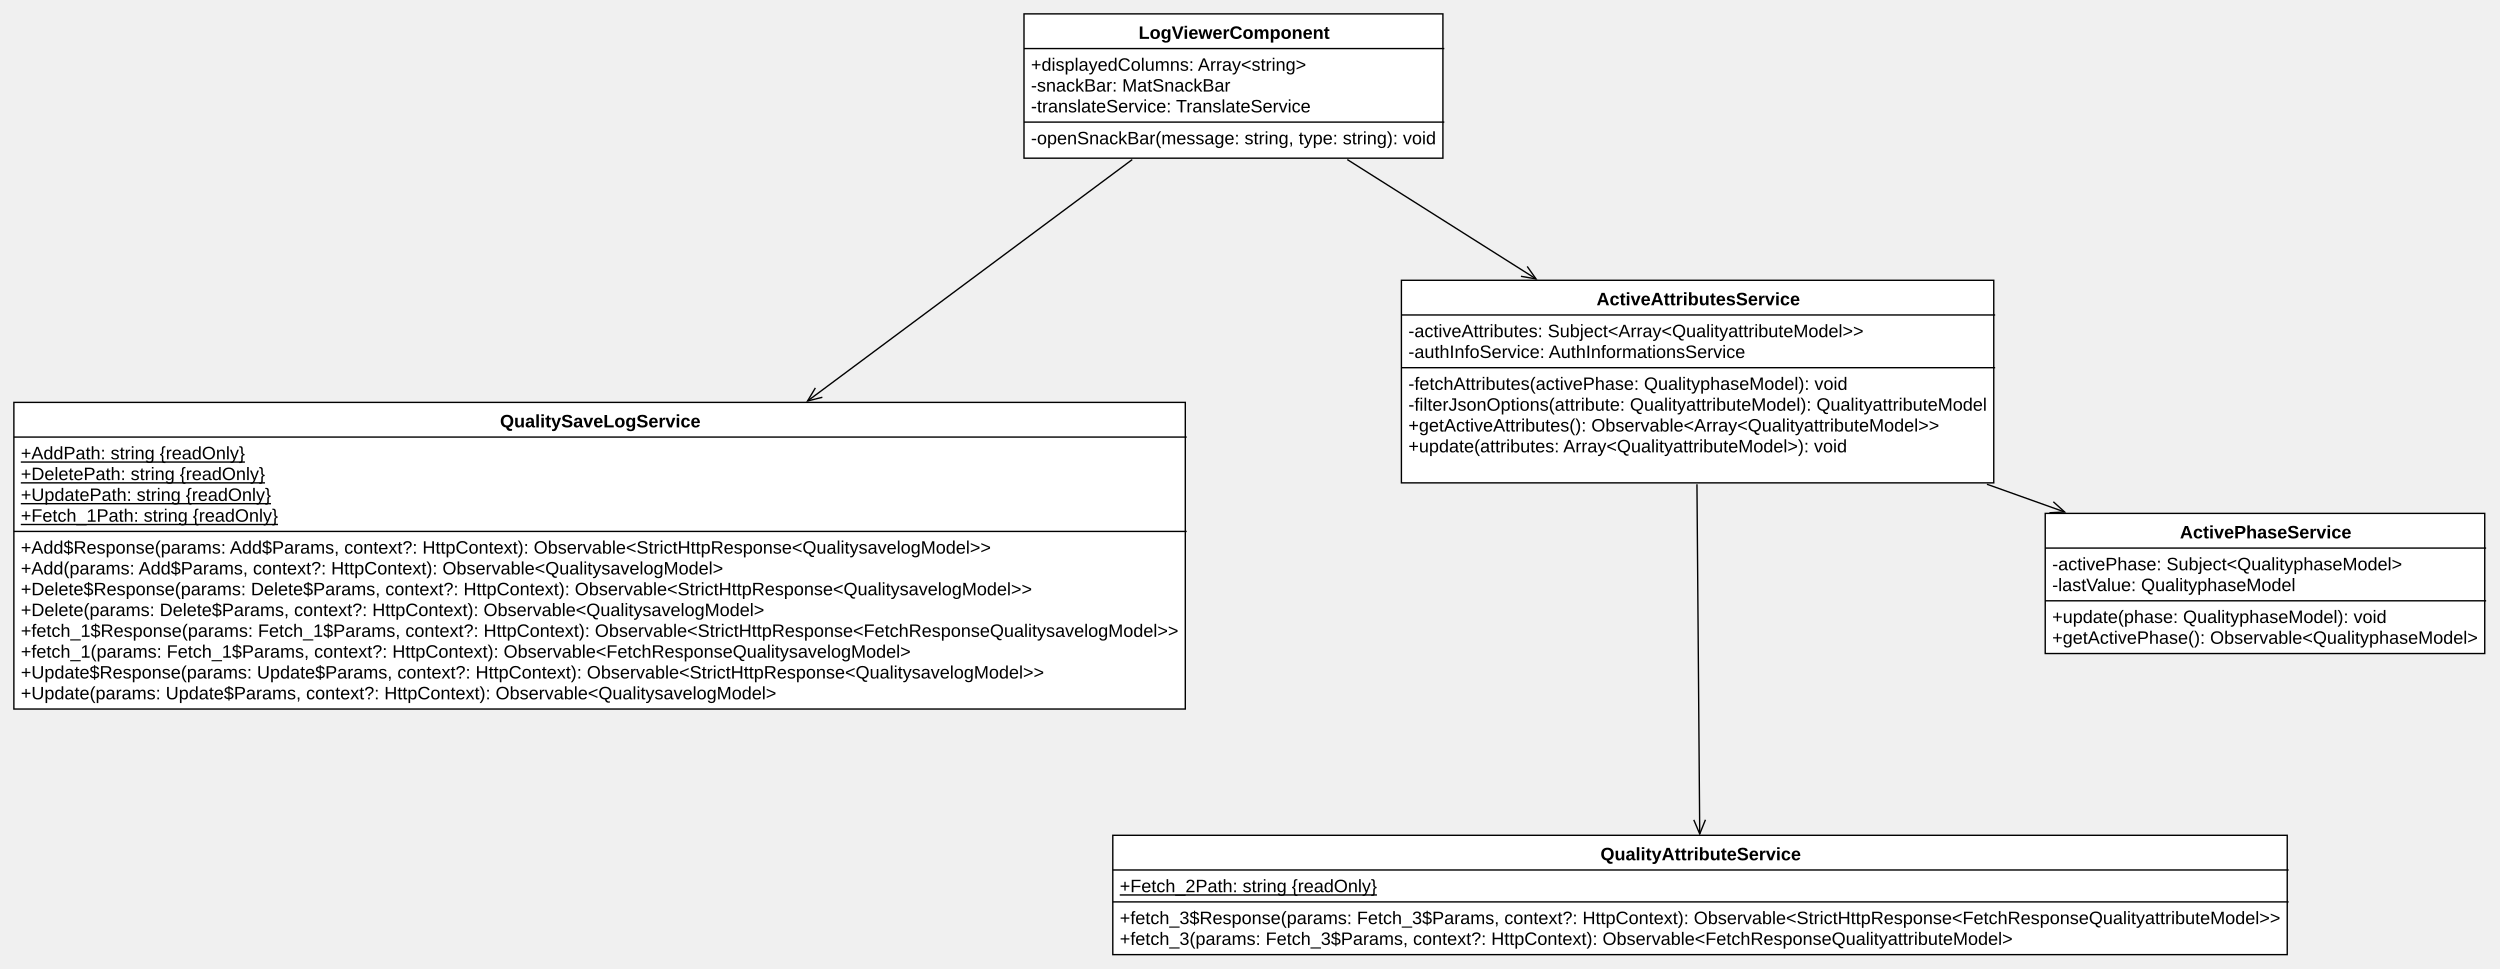
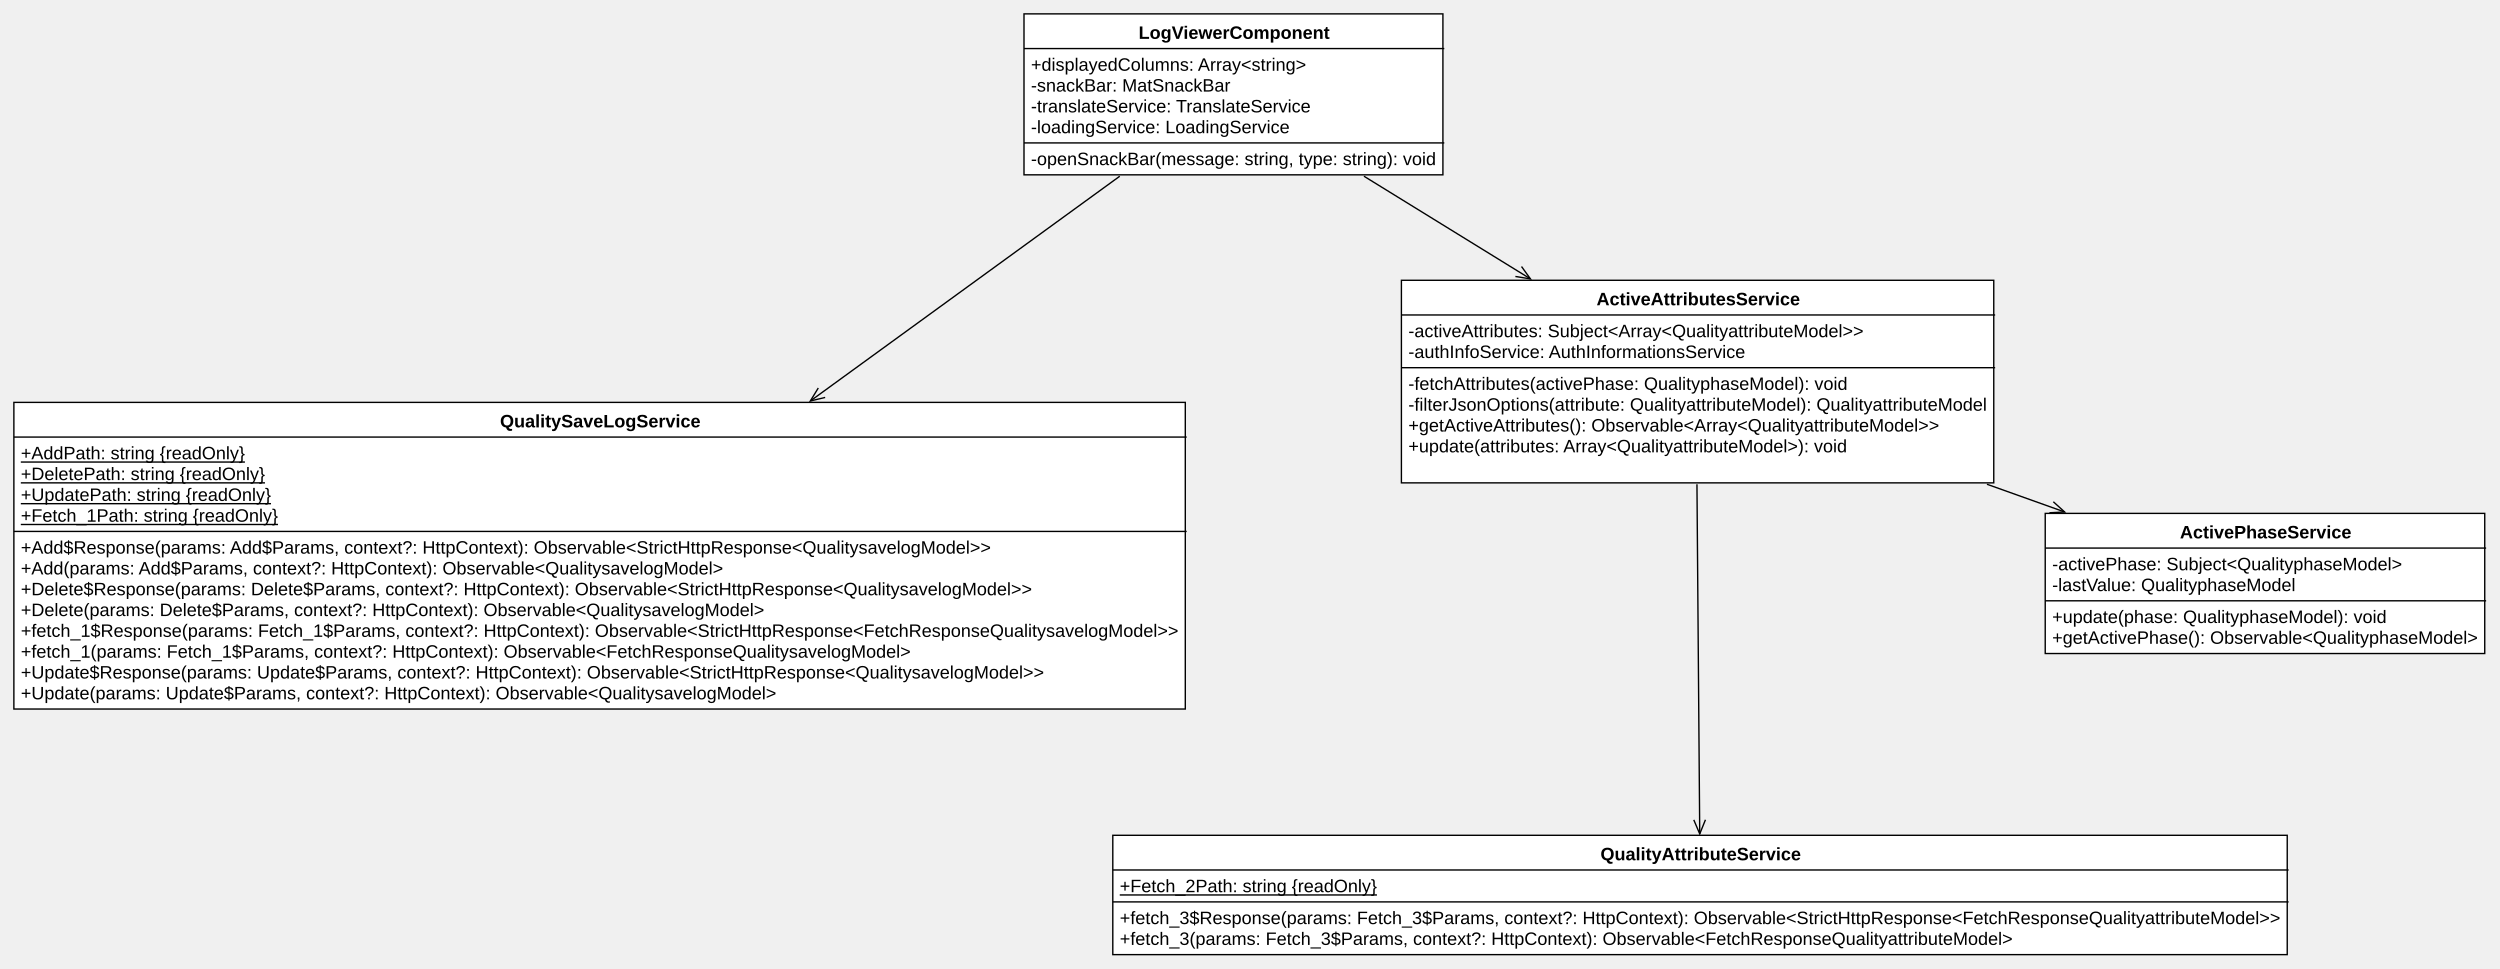
<svg xmlns="http://www.w3.org/2000/svg" version="1.1" width="1801.757" height="698">
  <defs />
  <g>
    <g>
      <rect fill="#ffffff" stroke="none" x="200" y="472" width="844.247" height="221" transform="matrix(1 0 0 1 -190 -182)" />
    </g>
    <g>
      <path fill="none" stroke="#000000" paint-order="fill stroke markers" d=" M 10 290 L 854.247 290 L 854.247 511 L 10 511 L 10 290 Z Z" stroke-miterlimit="10" stroke-dasharray="" />
    </g>
    <g>
      <path fill="none" stroke="#000000" paint-order="fill stroke markers" d=" M 10 315 L 855.247 315" stroke-miterlimit="10" stroke-dasharray="" />
    </g>
    <g>
      <path fill="none" stroke="#000000" paint-order="fill stroke markers" d=" M 10 383 L 855.247 383" stroke-miterlimit="10" stroke-dasharray="" />
    </g>
    <g>
      <g>
        <path fill="none" stroke="none" />
        <text fill="#000000" stroke="none" font-family="Arial" font-size="13px" font-style="normal" font-weight="bold" text-decoration="undefined" x="622.624" y="485.5" text-anchor="middle" dominant-baseline="central" transform="matrix(1 0 0 1 -190 -182)">QualitySaveLogService</text>
      </g>
    </g>
    <g>
      <g>
        <path fill="none" stroke="none" />
        <text fill="#000000" stroke="none" font-family="Arial" font-size="13px" font-style="normal" font-weight="normal" text-decoration="undefined" x="205" y="508.5" text-anchor="start" dominant-baseline="central" transform="matrix(1 0 0 1 -190 -182)">+AddPath: string {readOnly}</text>
        <path fill="none" stroke="#000000" paint-order="fill stroke markers" d=" M 15 333 L 176.522 333" stroke-miterlimit="10" stroke-dasharray="" />
      </g>
    </g>
    <g>
      <g>
        <path fill="none" stroke="none" />
        <text fill="#000000" stroke="none" font-family="Arial" font-size="13px" font-style="normal" font-weight="normal" text-decoration="undefined" x="205" y="523.5" text-anchor="start" dominant-baseline="central" transform="matrix(1 0 0 1 -190 -182)">+DeletePath: string {readOnly}</text>
        <path fill="none" stroke="#000000" paint-order="fill stroke markers" d=" M 15 348 L 190.97 348" stroke-miterlimit="10" stroke-dasharray="" />
      </g>
    </g>
    <g>
      <g>
        <path fill="none" stroke="none" />
        <text fill="#000000" stroke="none" font-family="Arial" font-size="13px" font-style="normal" font-weight="normal" text-decoration="undefined" x="205" y="538.5" text-anchor="start" dominant-baseline="central" transform="matrix(1 0 0 1 -190 -182)">+UpdatePath: string {readOnly}</text>
        <path fill="none" stroke="#000000" paint-order="fill stroke markers" d=" M 15 363 L 195.312 363" stroke-miterlimit="10" stroke-dasharray="" />
      </g>
    </g>
    <g>
      <g>
        <path fill="none" stroke="none" />
        <text fill="#000000" stroke="none" font-family="Arial" font-size="13px" font-style="normal" font-weight="normal" text-decoration="undefined" x="205" y="553.5" text-anchor="start" dominant-baseline="central" transform="matrix(1 0 0 1 -190 -182)">+Fetch_1Path: string {readOnly}</text>
        <path fill="none" stroke="#000000" paint-order="fill stroke markers" d=" M 15 378 L 200.364 378" stroke-miterlimit="10" stroke-dasharray="" />
      </g>
    </g>
    <g>
      <g>
        <path fill="none" stroke="none" />
        <text fill="#000000" stroke="none" font-family="Arial" font-size="13px" font-style="normal" font-weight="normal" text-decoration="undefined" x="205" y="576.5" text-anchor="start" dominant-baseline="central" transform="matrix(1 0 0 1 -190 -182)">+Add$Response(params: Add$Params, context?: HttpContext): Observable&lt;StrictHttpResponse&lt;QualitysavelogModel&gt;&gt;</text>
      </g>
    </g>
    <g>
      <g>
        <path fill="none" stroke="none" />
        <text fill="#000000" stroke="none" font-family="Arial" font-size="13px" font-style="normal" font-weight="normal" text-decoration="undefined" x="205" y="591.5" text-anchor="start" dominant-baseline="central" transform="matrix(1 0 0 1 -190 -182)">+Add(params: Add$Params, context?: HttpContext): Observable&lt;QualitysavelogModel&gt;</text>
      </g>
    </g>
    <g>
      <g>
        <path fill="none" stroke="none" />
        <text fill="#000000" stroke="none" font-family="Arial" font-size="13px" font-style="normal" font-weight="normal" text-decoration="undefined" x="205" y="606.5" text-anchor="start" dominant-baseline="central" transform="matrix(1 0 0 1 -190 -182)">+Delete$Response(params: Delete$Params, context?: HttpContext): Observable&lt;StrictHttpResponse&lt;QualitysavelogModel&gt;&gt;</text>
      </g>
    </g>
    <g>
      <g>
        <path fill="none" stroke="none" />
        <text fill="#000000" stroke="none" font-family="Arial" font-size="13px" font-style="normal" font-weight="normal" text-decoration="undefined" x="205" y="621.5" text-anchor="start" dominant-baseline="central" transform="matrix(1 0 0 1 -190 -182)">+Delete(params: Delete$Params, context?: HttpContext): Observable&lt;QualitysavelogModel&gt;</text>
      </g>
    </g>
    <g>
      <g>
        <path fill="none" stroke="none" />
        <text fill="#000000" stroke="none" font-family="Arial" font-size="13px" font-style="normal" font-weight="normal" text-decoration="undefined" x="205" y="636.5" text-anchor="start" dominant-baseline="central" transform="matrix(1 0 0 1 -190 -182)">+fetch_1$Response(params: Fetch_1$Params, context?: HttpContext): Observable&lt;StrictHttpResponse&lt;FetchResponseQualitysavelogModel&gt;&gt;</text>
      </g>
    </g>
    <g>
      <g>
        <path fill="none" stroke="none" />
        <text fill="#000000" stroke="none" font-family="Arial" font-size="13px" font-style="normal" font-weight="normal" text-decoration="undefined" x="205" y="651.5" text-anchor="start" dominant-baseline="central" transform="matrix(1 0 0 1 -190 -182)">+fetch_1(params: Fetch_1$Params, context?: HttpContext): Observable&lt;FetchResponseQualitysavelogModel&gt;</text>
      </g>
    </g>
    <g>
      <g>
        <path fill="none" stroke="none" />
        <text fill="#000000" stroke="none" font-family="Arial" font-size="13px" font-style="normal" font-weight="normal" text-decoration="undefined" x="205" y="666.5" text-anchor="start" dominant-baseline="central" transform="matrix(1 0 0 1 -190 -182)">+Update$Response(params: Update$Params, context?: HttpContext): Observable&lt;StrictHttpResponse&lt;QualitysavelogModel&gt;&gt;</text>
      </g>
    </g>
    <g>
      <g>
        <path fill="none" stroke="none" />
        <text fill="#000000" stroke="none" font-family="Arial" font-size="13px" font-style="normal" font-weight="normal" text-decoration="undefined" x="205" y="681.5" text-anchor="start" dominant-baseline="central" transform="matrix(1 0 0 1 -190 -182)">+Update(params: Update$Params, context?: HttpContext): Observable&lt;QualitysavelogModel&gt;</text>
      </g>
    </g>
    <g>
-       <rect fill="#ffffff" stroke="none" x="928" y="192" width="301.91" height="104" transform="matrix(1 0 0 1 -190 -182)" />
-     </g>
-     <g>
-       <path fill="none" stroke="#000000" paint-order="fill stroke markers" d=" M 738 10 L 1039.91 10 L 1039.91 114 L 738 114 L 738 10 Z Z" stroke-miterlimit="10" stroke-dasharray="" />
+       <rect fill="#ffffff" stroke="none" x="928" y="192" width="301.91" height="116" transform="matrix(1 0 0 1 -190 -182)" />
+     </g>
+     <g>
+       <path fill="none" stroke="#000000" paint-order="fill stroke markers" d=" M 738 10 L 1039.91 10 L 1039.91 126 L 738 126 L 738 10 Z Z" stroke-miterlimit="10" stroke-dasharray="" />
    </g>
    <g>
      <path fill="none" stroke="#000000" paint-order="fill stroke markers" d=" M 738 35 L 1040.91 35" stroke-miterlimit="10" stroke-dasharray="" />
    </g>
    <g>
-       <path fill="none" stroke="#000000" paint-order="fill stroke markers" d=" M 738 88 L 1040.91 88" stroke-miterlimit="10" stroke-dasharray="" />
+       <path fill="none" stroke="#000000" paint-order="fill stroke markers" d=" M 738 103 L 1040.91 103" stroke-miterlimit="10" stroke-dasharray="" />
    </g>
    <g>
      <g>
        <path fill="none" stroke="none" />
        <text fill="#000000" stroke="none" font-family="Arial" font-size="13px" font-style="normal" font-weight="bold" text-decoration="undefined" x="1079.455" y="205.5" text-anchor="middle" dominant-baseline="central" transform="matrix(1 0 0 1 -190 -182)">LogViewerComponent</text>
      </g>
    </g>
    <g>
      <g>
        <path fill="none" stroke="none" />
        <text fill="#000000" stroke="none" font-family="Arial" font-size="13px" font-style="normal" font-weight="normal" text-decoration="undefined" x="933" y="228.5" text-anchor="start" dominant-baseline="central" transform="matrix(1 0 0 1 -190 -182)">+displayedColumns: Array&lt;string&gt;</text>
      </g>
    </g>
    <g>
      <g>
        <path fill="none" stroke="none" />
        <text fill="#000000" stroke="none" font-family="Arial" font-size="13px" font-style="normal" font-weight="normal" text-decoration="undefined" x="933" y="243.5" text-anchor="start" dominant-baseline="central" transform="matrix(1 0 0 1 -190 -182)">-snackBar: MatSnackBar</text>
      </g>
    </g>
    <g>
      <g>
        <path fill="none" stroke="none" />
        <text fill="#000000" stroke="none" font-family="Arial" font-size="13px" font-style="normal" font-weight="normal" text-decoration="undefined" x="933" y="258.5" text-anchor="start" dominant-baseline="central" transform="matrix(1 0 0 1 -190 -182)">-translateService: TranslateService</text>
      </g>
    </g>
    <g>
      <g>
        <path fill="none" stroke="none" />
-         <text fill="#000000" stroke="none" font-family="Arial" font-size="13px" font-style="normal" font-weight="normal" text-decoration="undefined" x="933" y="281.5" text-anchor="start" dominant-baseline="central" transform="matrix(1 0 0 1 -190 -182)">-openSnackBar(message: string, type: string): void</text>
-       </g>
-     </g>
-     <g>
-       <path fill="none" stroke="#000000" paint-order="fill stroke markers" d=" M 816 115 L 582 289" stroke-miterlimit="10" stroke-dasharray="" />
-     </g>
-     <g>
-       <path fill="none" stroke="#000000" paint-order="fill stroke markers" d=" M 587.643 279.558 L 582 289 L 592.667 286.314" stroke-miterlimit="10" stroke-dasharray="" />
+         <text fill="#000000" stroke="none" font-family="Arial" font-size="13px" font-style="normal" font-weight="normal" text-decoration="undefined" x="933" y="273.5" text-anchor="start" dominant-baseline="central" transform="matrix(1 0 0 1 -190 -182)">-loadingService: LoadingService</text>
+       </g>
+     </g>
+     <g>
+       <g>
+         <path fill="none" stroke="none" />
+         <text fill="#000000" stroke="none" font-family="Arial" font-size="13px" font-style="normal" font-weight="normal" text-decoration="undefined" x="933" y="296.5" text-anchor="start" dominant-baseline="central" transform="matrix(1 0 0 1 -190 -182)">-openSnackBar(message: string, type: string): void</text>
+       </g>
+     </g>
+     <g>
+       <path fill="none" stroke="#000000" paint-order="fill stroke markers" d=" M 807 127 L 584 289" stroke-miterlimit="10" stroke-dasharray="" />
+     </g>
+     <g>
+       <path fill="none" stroke="#000000" paint-order="fill stroke markers" d=" M 589.748 279.621 L 584 289 L 594.696 286.433" stroke-miterlimit="10" stroke-dasharray="" />
    </g>
    <g>
      <rect fill="#ffffff" stroke="none" x="1200" y="384" width="426.908" height="146" transform="matrix(1 0 0 1 -190 -182)" />
    </g>
    <g>
      <path fill="none" stroke="#000000" paint-order="fill stroke markers" d=" M 1010 202 L 1436.908 202 L 1436.908 348 L 1010 348 L 1010 202 Z Z" stroke-miterlimit="10" stroke-dasharray="" />
    </g>
    <g>
      <path fill="none" stroke="#000000" paint-order="fill stroke markers" d=" M 1010 227 L 1437.908 227" stroke-miterlimit="10" stroke-dasharray="" />
    </g>
    <g>
      <path fill="none" stroke="#000000" paint-order="fill stroke markers" d=" M 1010 265 L 1437.908 265" stroke-miterlimit="10" stroke-dasharray="" />
    </g>
    <g>
      <g>
        <path fill="none" stroke="none" />
        <text fill="#000000" stroke="none" font-family="Arial" font-size="13px" font-style="normal" font-weight="bold" text-decoration="undefined" x="1413.954" y="397.5" text-anchor="middle" dominant-baseline="central" transform="matrix(1 0 0 1 -190 -182)">ActiveAttributesService</text>
      </g>
    </g>
    <g>
      <g>
        <path fill="none" stroke="none" />
        <text fill="#000000" stroke="none" font-family="Arial" font-size="13px" font-style="normal" font-weight="normal" text-decoration="undefined" x="1205" y="420.5" text-anchor="start" dominant-baseline="central" transform="matrix(1 0 0 1 -190 -182)">-activeAttributes: Subject&lt;Array&lt;QualityattributeModel&gt;&gt;</text>
      </g>
    </g>
    <g>
      <g>
        <path fill="none" stroke="none" />
        <text fill="#000000" stroke="none" font-family="Arial" font-size="13px" font-style="normal" font-weight="normal" text-decoration="undefined" x="1205" y="435.5" text-anchor="start" dominant-baseline="central" transform="matrix(1 0 0 1 -190 -182)">-authInfoService: AuthInformationsService</text>
      </g>
    </g>
    <g>
      <g>
        <path fill="none" stroke="none" />
        <text fill="#000000" stroke="none" font-family="Arial" font-size="13px" font-style="normal" font-weight="normal" text-decoration="undefined" x="1205" y="458.5" text-anchor="start" dominant-baseline="central" transform="matrix(1 0 0 1 -190 -182)">-fetchAttributes(activePhase: QualityphaseModel): void</text>
      </g>
    </g>
    <g>
      <g>
        <path fill="none" stroke="none" />
        <text fill="#000000" stroke="none" font-family="Arial" font-size="13px" font-style="normal" font-weight="normal" text-decoration="undefined" x="1205" y="473.5" text-anchor="start" dominant-baseline="central" transform="matrix(1 0 0 1 -190 -182)">-filterJsonOptions(attribute: QualityattributeModel): QualityattributeModel</text>
      </g>
    </g>
    <g>
      <g>
        <path fill="none" stroke="none" />
        <text fill="#000000" stroke="none" font-family="Arial" font-size="13px" font-style="normal" font-weight="normal" text-decoration="undefined" x="1205" y="488.5" text-anchor="start" dominant-baseline="central" transform="matrix(1 0 0 1 -190 -182)">+getActiveAttributes(): Observable&lt;Array&lt;QualityattributeModel&gt;&gt;</text>
      </g>
    </g>
    <g>
      <g>
        <path fill="none" stroke="none" />
        <text fill="#000000" stroke="none" font-family="Arial" font-size="13px" font-style="normal" font-weight="normal" text-decoration="undefined" x="1205" y="503.5" text-anchor="start" dominant-baseline="central" transform="matrix(1 0 0 1 -190 -182)">+update(attributes: Array&lt;QualityattributeModel&gt;): void</text>
      </g>
    </g>
    <g>
      <rect fill="#ffffff" stroke="none" x="1664" y="552" width="316.757" height="101" transform="matrix(1 0 0 1 -190 -182)" />
    </g>
    <g>
      <path fill="none" stroke="#000000" paint-order="fill stroke markers" d=" M 1474 370 L 1790.757 370 L 1790.757 471 L 1474 471 L 1474 370 Z Z" stroke-miterlimit="10" stroke-dasharray="" />
    </g>
    <g>
      <path fill="none" stroke="#000000" paint-order="fill stroke markers" d=" M 1474 395 L 1791.757 395" stroke-miterlimit="10" stroke-dasharray="" />
    </g>
    <g>
      <path fill="none" stroke="#000000" paint-order="fill stroke markers" d=" M 1474 433 L 1791.757 433" stroke-miterlimit="10" stroke-dasharray="" />
    </g>
    <g>
      <g>
        <path fill="none" stroke="none" />
        <text fill="#000000" stroke="none" font-family="Arial" font-size="13px" font-style="normal" font-weight="bold" text-decoration="undefined" x="1822.878" y="565.5" text-anchor="middle" dominant-baseline="central" transform="matrix(1 0 0 1 -190 -182)">ActivePhaseService</text>
      </g>
    </g>
    <g>
      <g>
        <path fill="none" stroke="none" />
        <text fill="#000000" stroke="none" font-family="Arial" font-size="13px" font-style="normal" font-weight="normal" text-decoration="undefined" x="1669" y="588.5" text-anchor="start" dominant-baseline="central" transform="matrix(1 0 0 1 -190 -182)">-activePhase: Subject&lt;QualityphaseModel&gt;</text>
      </g>
    </g>
    <g>
      <g>
        <path fill="none" stroke="none" />
        <text fill="#000000" stroke="none" font-family="Arial" font-size="13px" font-style="normal" font-weight="normal" text-decoration="undefined" x="1669" y="603.5" text-anchor="start" dominant-baseline="central" transform="matrix(1 0 0 1 -190 -182)">-lastValue: QualityphaseModel</text>
      </g>
    </g>
    <g>
      <g>
        <path fill="none" stroke="none" />
        <text fill="#000000" stroke="none" font-family="Arial" font-size="13px" font-style="normal" font-weight="normal" text-decoration="undefined" x="1669" y="626.5" text-anchor="start" dominant-baseline="central" transform="matrix(1 0 0 1 -190 -182)">+update(phase: QualityphaseModel): void</text>
      </g>
    </g>
    <g>
      <g>
        <path fill="none" stroke="none" />
        <text fill="#000000" stroke="none" font-family="Arial" font-size="13px" font-style="normal" font-weight="normal" text-decoration="undefined" x="1669" y="641.5" text-anchor="start" dominant-baseline="central" transform="matrix(1 0 0 1 -190 -182)">+getActivePhase(): Observable&lt;QualityphaseModel&gt;</text>
      </g>
    </g>
    <g>
-       <path fill="none" stroke="#000000" paint-order="fill stroke markers" d=" M 971 115 L 1107 201" stroke-miterlimit="10" stroke-dasharray="" />
-     </g>
-     <g>
-       <path fill="none" stroke="#000000" paint-order="fill stroke markers" d=" M 1096.161 199.126 L 1107 201 L 1100.66 192.011" stroke-miterlimit="10" stroke-dasharray="" />
+       <path fill="none" stroke="#000000" paint-order="fill stroke markers" d=" M 983 127 L 1103 201" stroke-miterlimit="10" stroke-dasharray="" />
+     </g>
+     <g>
+       <path fill="none" stroke="#000000" paint-order="fill stroke markers" d=" M 1092.14 199.249 L 1103 201 L 1096.559 192.083" stroke-miterlimit="10" stroke-dasharray="" />
    </g>
    <g>
      <path fill="none" stroke="#000000" paint-order="fill stroke markers" d=" M 1432 349 L 1488 369" stroke-miterlimit="10" stroke-dasharray="" />
    </g>
    <g>
      <path fill="none" stroke="#000000" paint-order="fill stroke markers" d=" M 1477.014 369.546 L 1488 369 L 1479.845 361.618" stroke-miterlimit="10" stroke-dasharray="" />
    </g>
    <g>
      <rect fill="#ffffff" stroke="none" x="992" y="784" width="846.412" height="86" transform="matrix(1 0 0 1 -190 -182)" />
    </g>
    <g>
      <path fill="none" stroke="#000000" paint-order="fill stroke markers" d=" M 802 602 L 1648.412 602 L 1648.412 688 L 802 688 L 802 602 Z Z" stroke-miterlimit="10" stroke-dasharray="" />
    </g>
    <g>
      <path fill="none" stroke="#000000" paint-order="fill stroke markers" d=" M 802 627 L 1649.412 627" stroke-miterlimit="10" stroke-dasharray="" />
    </g>
    <g>
      <path fill="none" stroke="#000000" paint-order="fill stroke markers" d=" M 802 650 L 1649.412 650" stroke-miterlimit="10" stroke-dasharray="" />
    </g>
    <g>
      <g>
        <path fill="none" stroke="none" />
        <text fill="#000000" stroke="none" font-family="Arial" font-size="13px" font-style="normal" font-weight="bold" text-decoration="undefined" x="1415.706" y="797.5" text-anchor="middle" dominant-baseline="central" transform="matrix(1 0 0 1 -190 -182)">QualityAttributeService</text>
      </g>
    </g>
    <g>
      <g>
        <path fill="none" stroke="none" />
        <text fill="#000000" stroke="none" font-family="Arial" font-size="13px" font-style="normal" font-weight="normal" text-decoration="undefined" x="997" y="820.5" text-anchor="start" dominant-baseline="central" transform="matrix(1 0 0 1 -190 -182)">+Fetch_2Path: string {readOnly}</text>
        <path fill="none" stroke="#000000" paint-order="fill stroke markers" d=" M 807 645 L 992.364 645" stroke-miterlimit="10" stroke-dasharray="" />
      </g>
    </g>
    <g>
      <g>
        <path fill="none" stroke="none" />
        <text fill="#000000" stroke="none" font-family="Arial" font-size="13px" font-style="normal" font-weight="normal" text-decoration="undefined" x="997" y="843.5" text-anchor="start" dominant-baseline="central" transform="matrix(1 0 0 1 -190 -182)">+fetch_3$Response(params: Fetch_3$Params, context?: HttpContext): Observable&lt;StrictHttpResponse&lt;FetchResponseQualityattributeModel&gt;&gt;</text>
      </g>
    </g>
    <g>
      <g>
        <path fill="none" stroke="none" />
        <text fill="#000000" stroke="none" font-family="Arial" font-size="13px" font-style="normal" font-weight="normal" text-decoration="undefined" x="997" y="858.5" text-anchor="start" dominant-baseline="central" transform="matrix(1 0 0 1 -190 -182)">+fetch_3(params: Fetch_3$Params, context?: HttpContext): Observable&lt;FetchResponseQualityattributeModel&gt;</text>
      </g>
    </g>
    <g>
      <path fill="none" stroke="#000000" paint-order="fill stroke markers" d=" M 1223 349 L 1225 601" stroke-miterlimit="10" stroke-dasharray="" />
    </g>
    <g>
      <path fill="none" stroke="#000000" paint-order="fill stroke markers" d=" M 1220.71 590.871 L 1225 601 L 1229.129 590.804" stroke-miterlimit="10" stroke-dasharray="" />
    </g>
  </g>
</svg>
